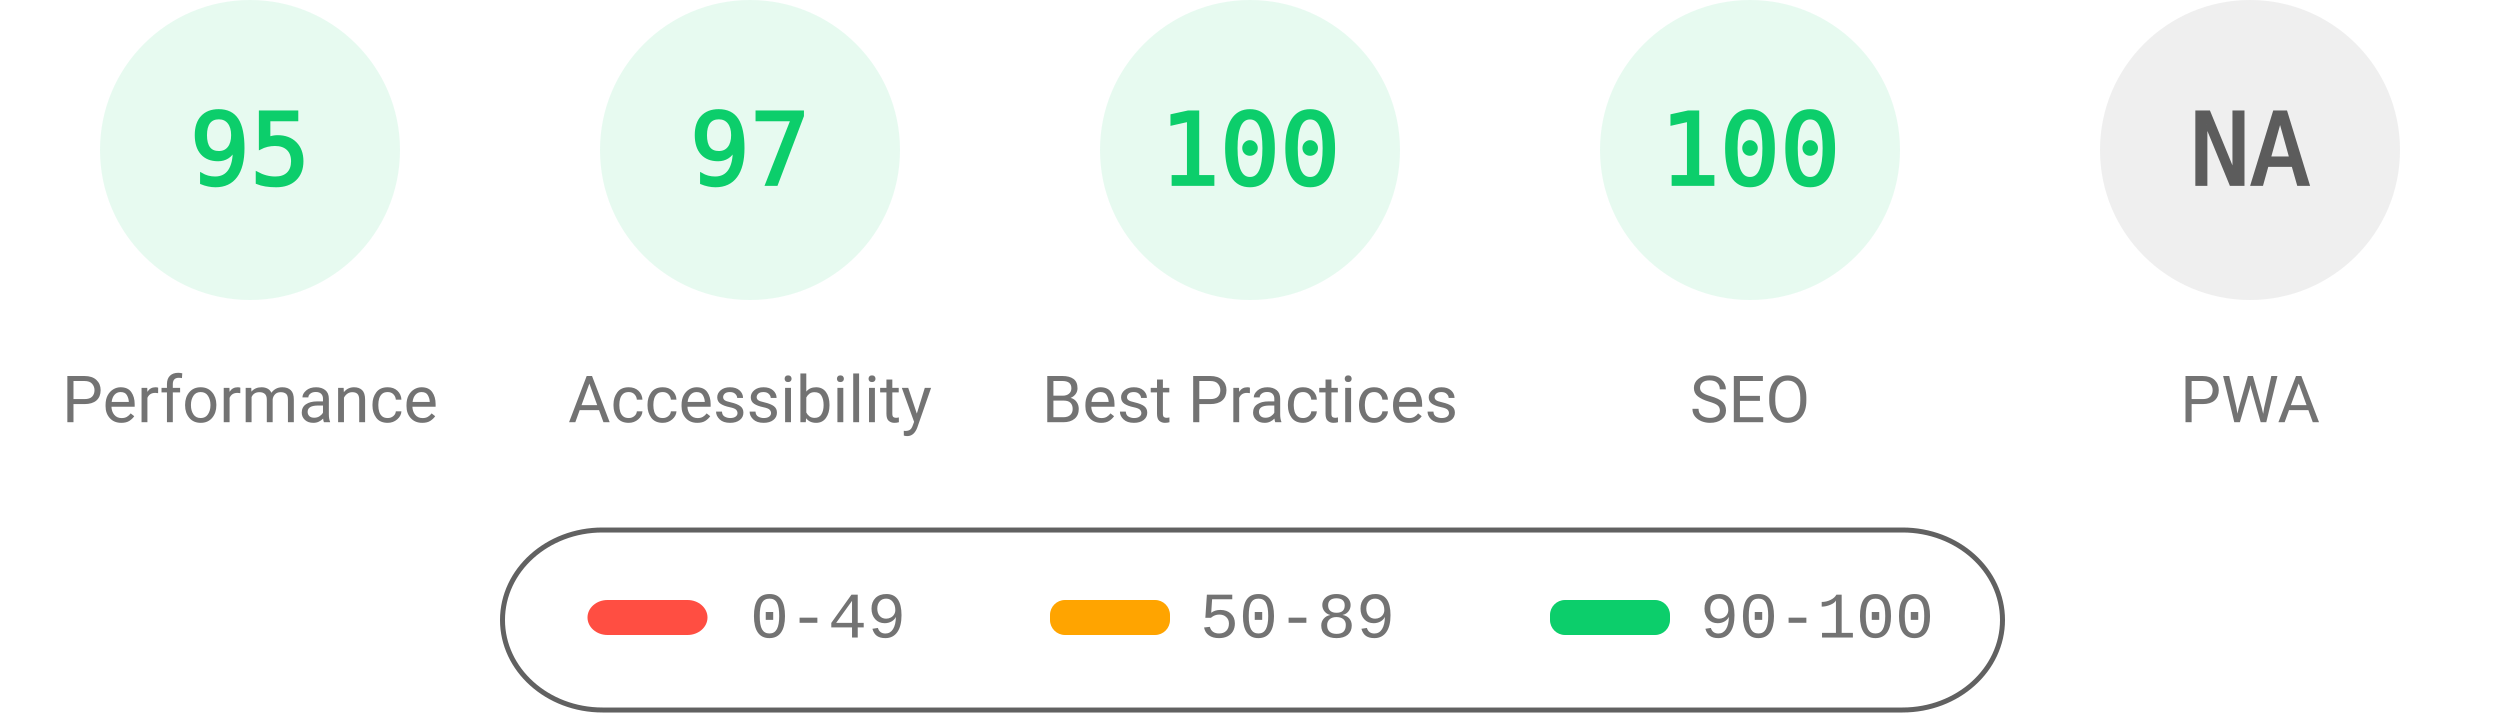
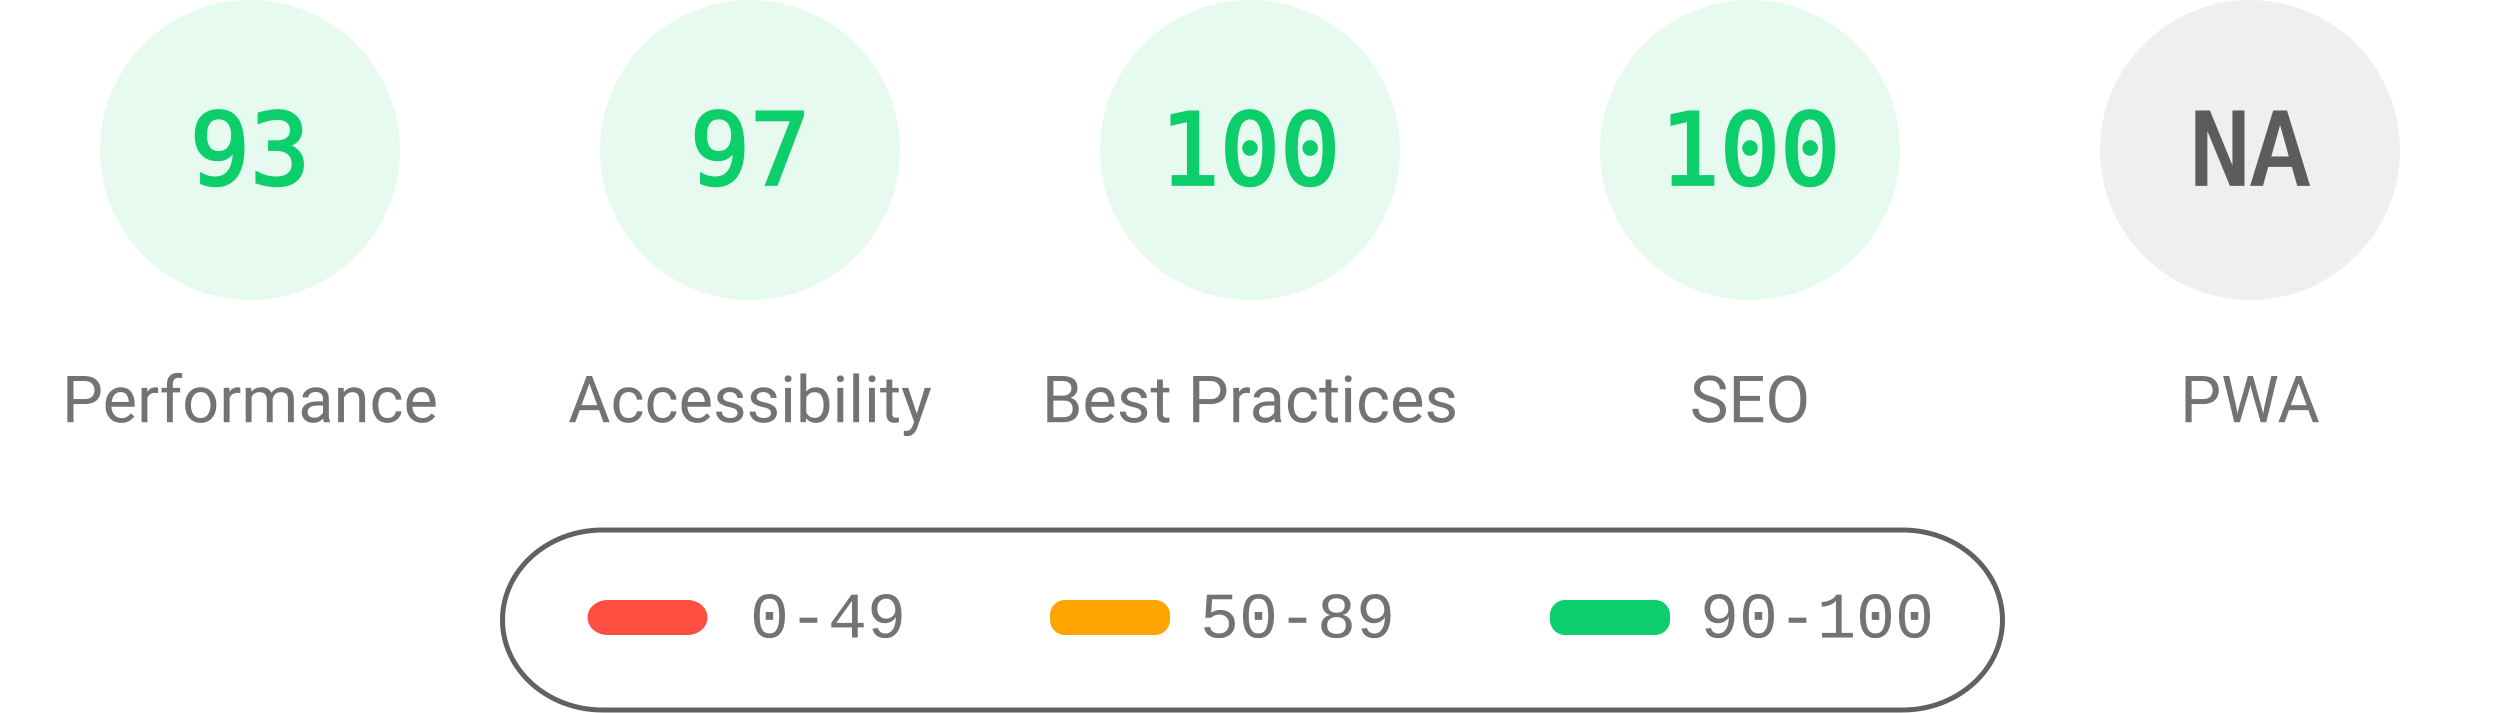
<svg xmlns="http://www.w3.org/2000/svg" fill="none" width="1000" height="285">
  <style>.gauge-base{opacity:.1}.gauge-arc{fill:none;animation-delay:250ms;stroke-linecap:round;transform:rotate(-90deg);transform-origin:100px 60px;animation:load-gauge 1s ease forwards}.guage-text{font-size:40px;font-family:monospace;text-align:center}.guage-red{color:#ff4e42;fill:#ff4e42;stroke:#ff4e42}.guage-orange{color:#ffa400;fill:#ffa400;stroke:#ffa400}.guage-green{color:#0cce6b;fill:#0cce6b;stroke:#0cce6b}.guage-undefined{color:#5c5c5c;fill:#5c5c5c;stroke:#5c5c5c}.guage-title{color:#737373;fill:#737373;stroke:none;font-size:26px;line-height:26px;font-family:Roboto,Halvetica,Arial,sans-serif}@keyframes load-gauge{from{stroke-dasharray:0 352.858}}</style>
  <svg class="guage-div guage-perf guage-green" viewBox="0 0 200 200" width="200" height="200">
    <circle class="gauge-base" r="56" cx="100" cy="60" stroke-width="8" />
-     <circle class="gauge-arc guage-arc-1" r="56" cx="100" cy="60" stroke-width="8" style="stroke-dasharray:334.265,351.858" />
-     <text class="guage-text" x="100" y="60" alignment-baseline="central" dominant-baseline="central" text-anchor="middle">95</text>
+     <circle class="gauge-arc guage-arc-1" r="56" cx="100" cy="60" stroke-width="8" style="stroke-dasharray:327.228,351.858" />
+     <text class="guage-text" x="100" y="60" alignment-baseline="central" dominant-baseline="central" text-anchor="middle">93</text>
    <text class="guage-title" x="100" y="160" alignment-baseline="central" dominant-baseline="central" text-anchor="middle">Performance</text>
  </svg>
  <svg class="guage-div guage-acc guage-green" viewBox="0 0 200 200" width="200" height="200" x="200">
    <circle class="gauge-base" r="56" cx="100" cy="60" stroke-width="8" />
    <circle class="gauge-arc guage-arc-2" r="56" cx="100" cy="60" stroke-width="8" style="stroke-dasharray:341.302,351.858" />
    <text class="guage-text" x="100" y="60" alignment-baseline="central" dominant-baseline="central" text-anchor="middle">97</text>
    <text class="guage-title" x="100" y="160" alignment-baseline="central" dominant-baseline="central" text-anchor="middle">Accessibility</text>
  </svg>
  <svg class="guage-div guage-best guage-green" viewBox="0 0 200 200" width="200" height="200" x="400">
    <circle class="gauge-base" r="56" cx="100" cy="60" stroke-width="8" />
    <circle class="gauge-arc guage-arc-3" r="56" cx="100" cy="60" stroke-width="8" style="stroke-dasharray:351.858,351.858" />
    <text class="guage-text" x="100" y="60" alignment-baseline="central" dominant-baseline="central" text-anchor="middle">100</text>
    <text class="guage-title" x="100" y="160" alignment-baseline="central" dominant-baseline="central" text-anchor="middle">Best Practices</text>
  </svg>
  <svg class="guage-div guage-seo guage-green" viewBox="0 0 200 200" width="200" height="200" x="600">
    <circle class="gauge-base" r="56" cx="100" cy="60" stroke-width="8" />
    <circle class="gauge-arc guage-arc-4" r="56" cx="100" cy="60" stroke-width="8" style="stroke-dasharray:351.858,351.858" />
    <text class="guage-text" x="100" y="60" alignment-baseline="central" dominant-baseline="central" text-anchor="middle">100</text>
    <text class="guage-title" x="100" y="160" alignment-baseline="central" dominant-baseline="central" text-anchor="middle">SEO</text>
  </svg>
  <svg class="guage-div guage-pwa guage-undefined" viewBox="0 0 200 200" width="200" height="200" x="800">
    <circle class="gauge-base" r="56" cx="100" cy="60" stroke-width="8" />
    <circle class="gauge-arc guage-arc-4" r="56" cx="100" cy="60" stroke-width="8" style="stroke-dasharray:351.858,351.858" />
    <text class="guage-text" x="100" y="60" alignment-baseline="central" dominant-baseline="central" text-anchor="middle">NA</text>
    <text class="guage-title" x="100" y="160" alignment-baseline="central" dominant-baseline="central" text-anchor="middle">PWA</text>
  </svg>
  <svg width="604" height="76" x="200" y="210">
    <path fill="none" id="canvas_background" d="M-1-1h604v80H-1z" />
    <rect fill-opacity="0" stroke="#616161" stroke-width="2" rx="40" id="svg_2" height="72" width="600" y="2" x="1" fill="#000" />
    <rect stroke="#000" rx="8" id="svg_3" height="14" width="48" y="30" x="35" stroke-opacity="null" stroke-width="0" fill="#ff4e42" />
    <rect stroke="#000" rx="6" id="svg_4" height="14" width="48" y="30" x="220" stroke-opacity="null" stroke-width="0" fill="#ffa400" />
    <rect stroke="#000" rx="6" id="svg_5" height="14" width="48" y="30" x="420" stroke-opacity="null" stroke-width="0" fill="#0cce6b" />
    <text xml:space="preserve" text-anchor="start" font-family="'Courier New', Courier, monospace" font-size="26" id="svg_6" y="45" x="100" stroke-opacity="null" stroke-width="0" stroke="#000" fill="#737373">0-49</text>
    <text xml:space="preserve" text-anchor="start" font-family="'Courier New', Courier, monospace" font-size="26" id="svg_7" y="45" x="280" stroke-opacity="null" stroke-width="0" stroke="#000" fill="#737373">50-89</text>
    <text xml:space="preserve" text-anchor="start" font-family="'Courier New', Courier, monospace" font-size="26" id="svg_8" y="45" x="480" stroke-opacity="null" stroke-width="0" stroke="#000" fill="#737373">90-100</text>
  </svg>
</svg>
